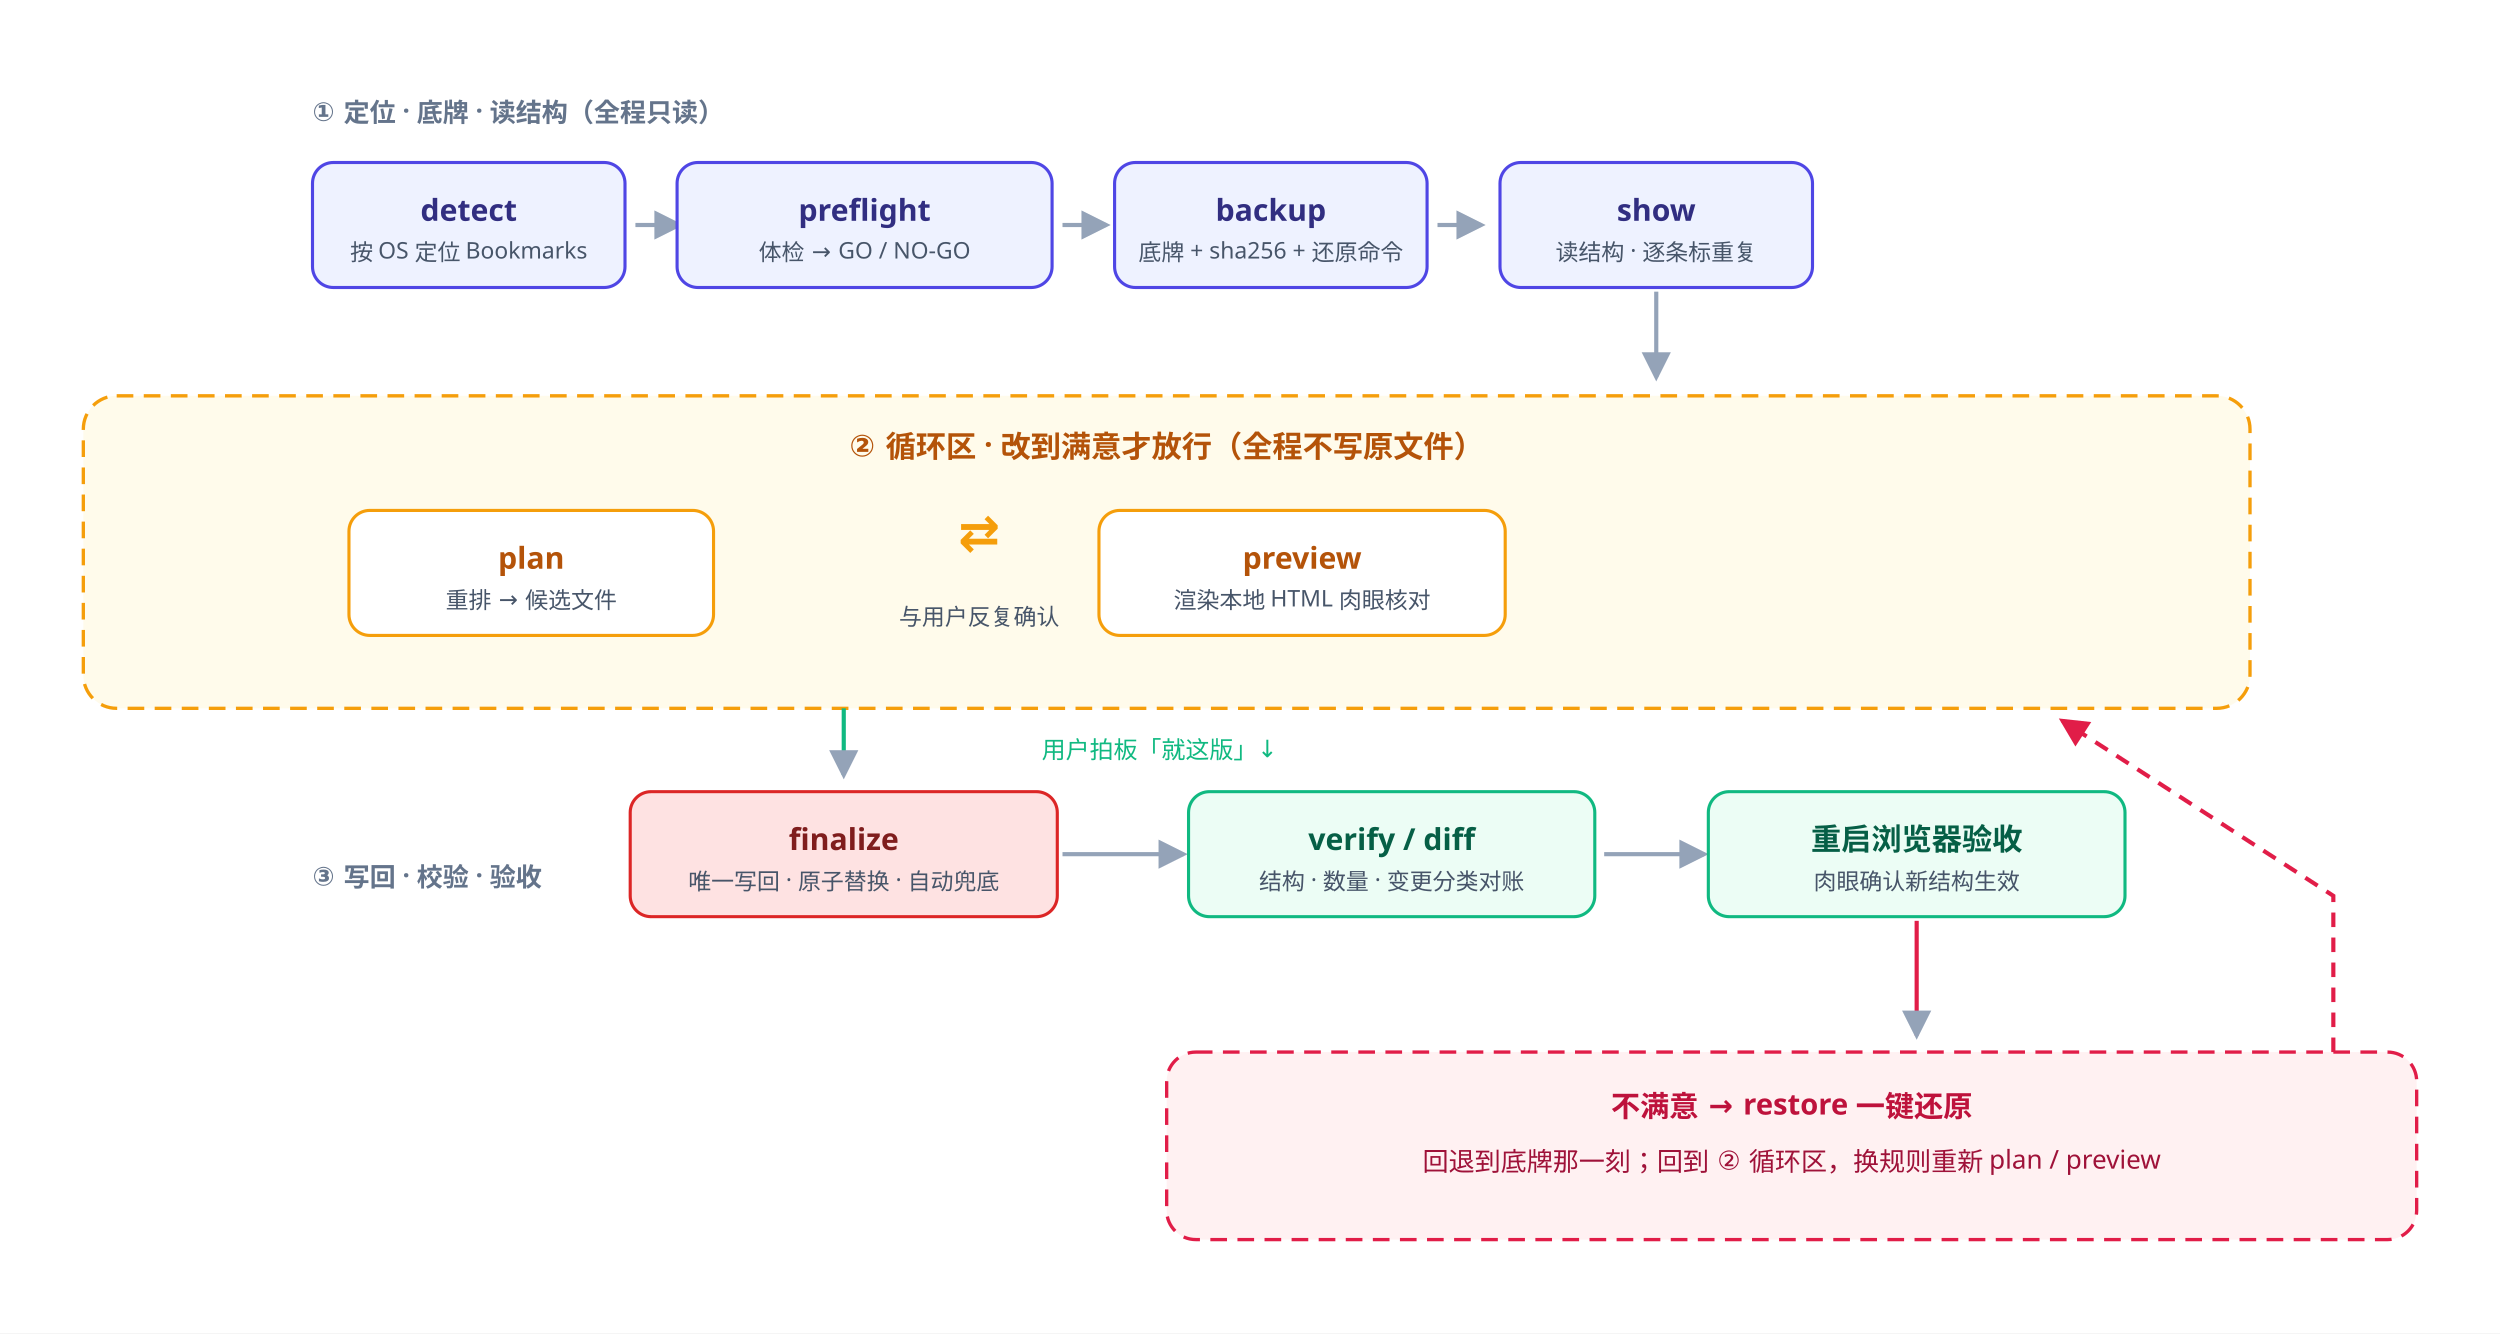
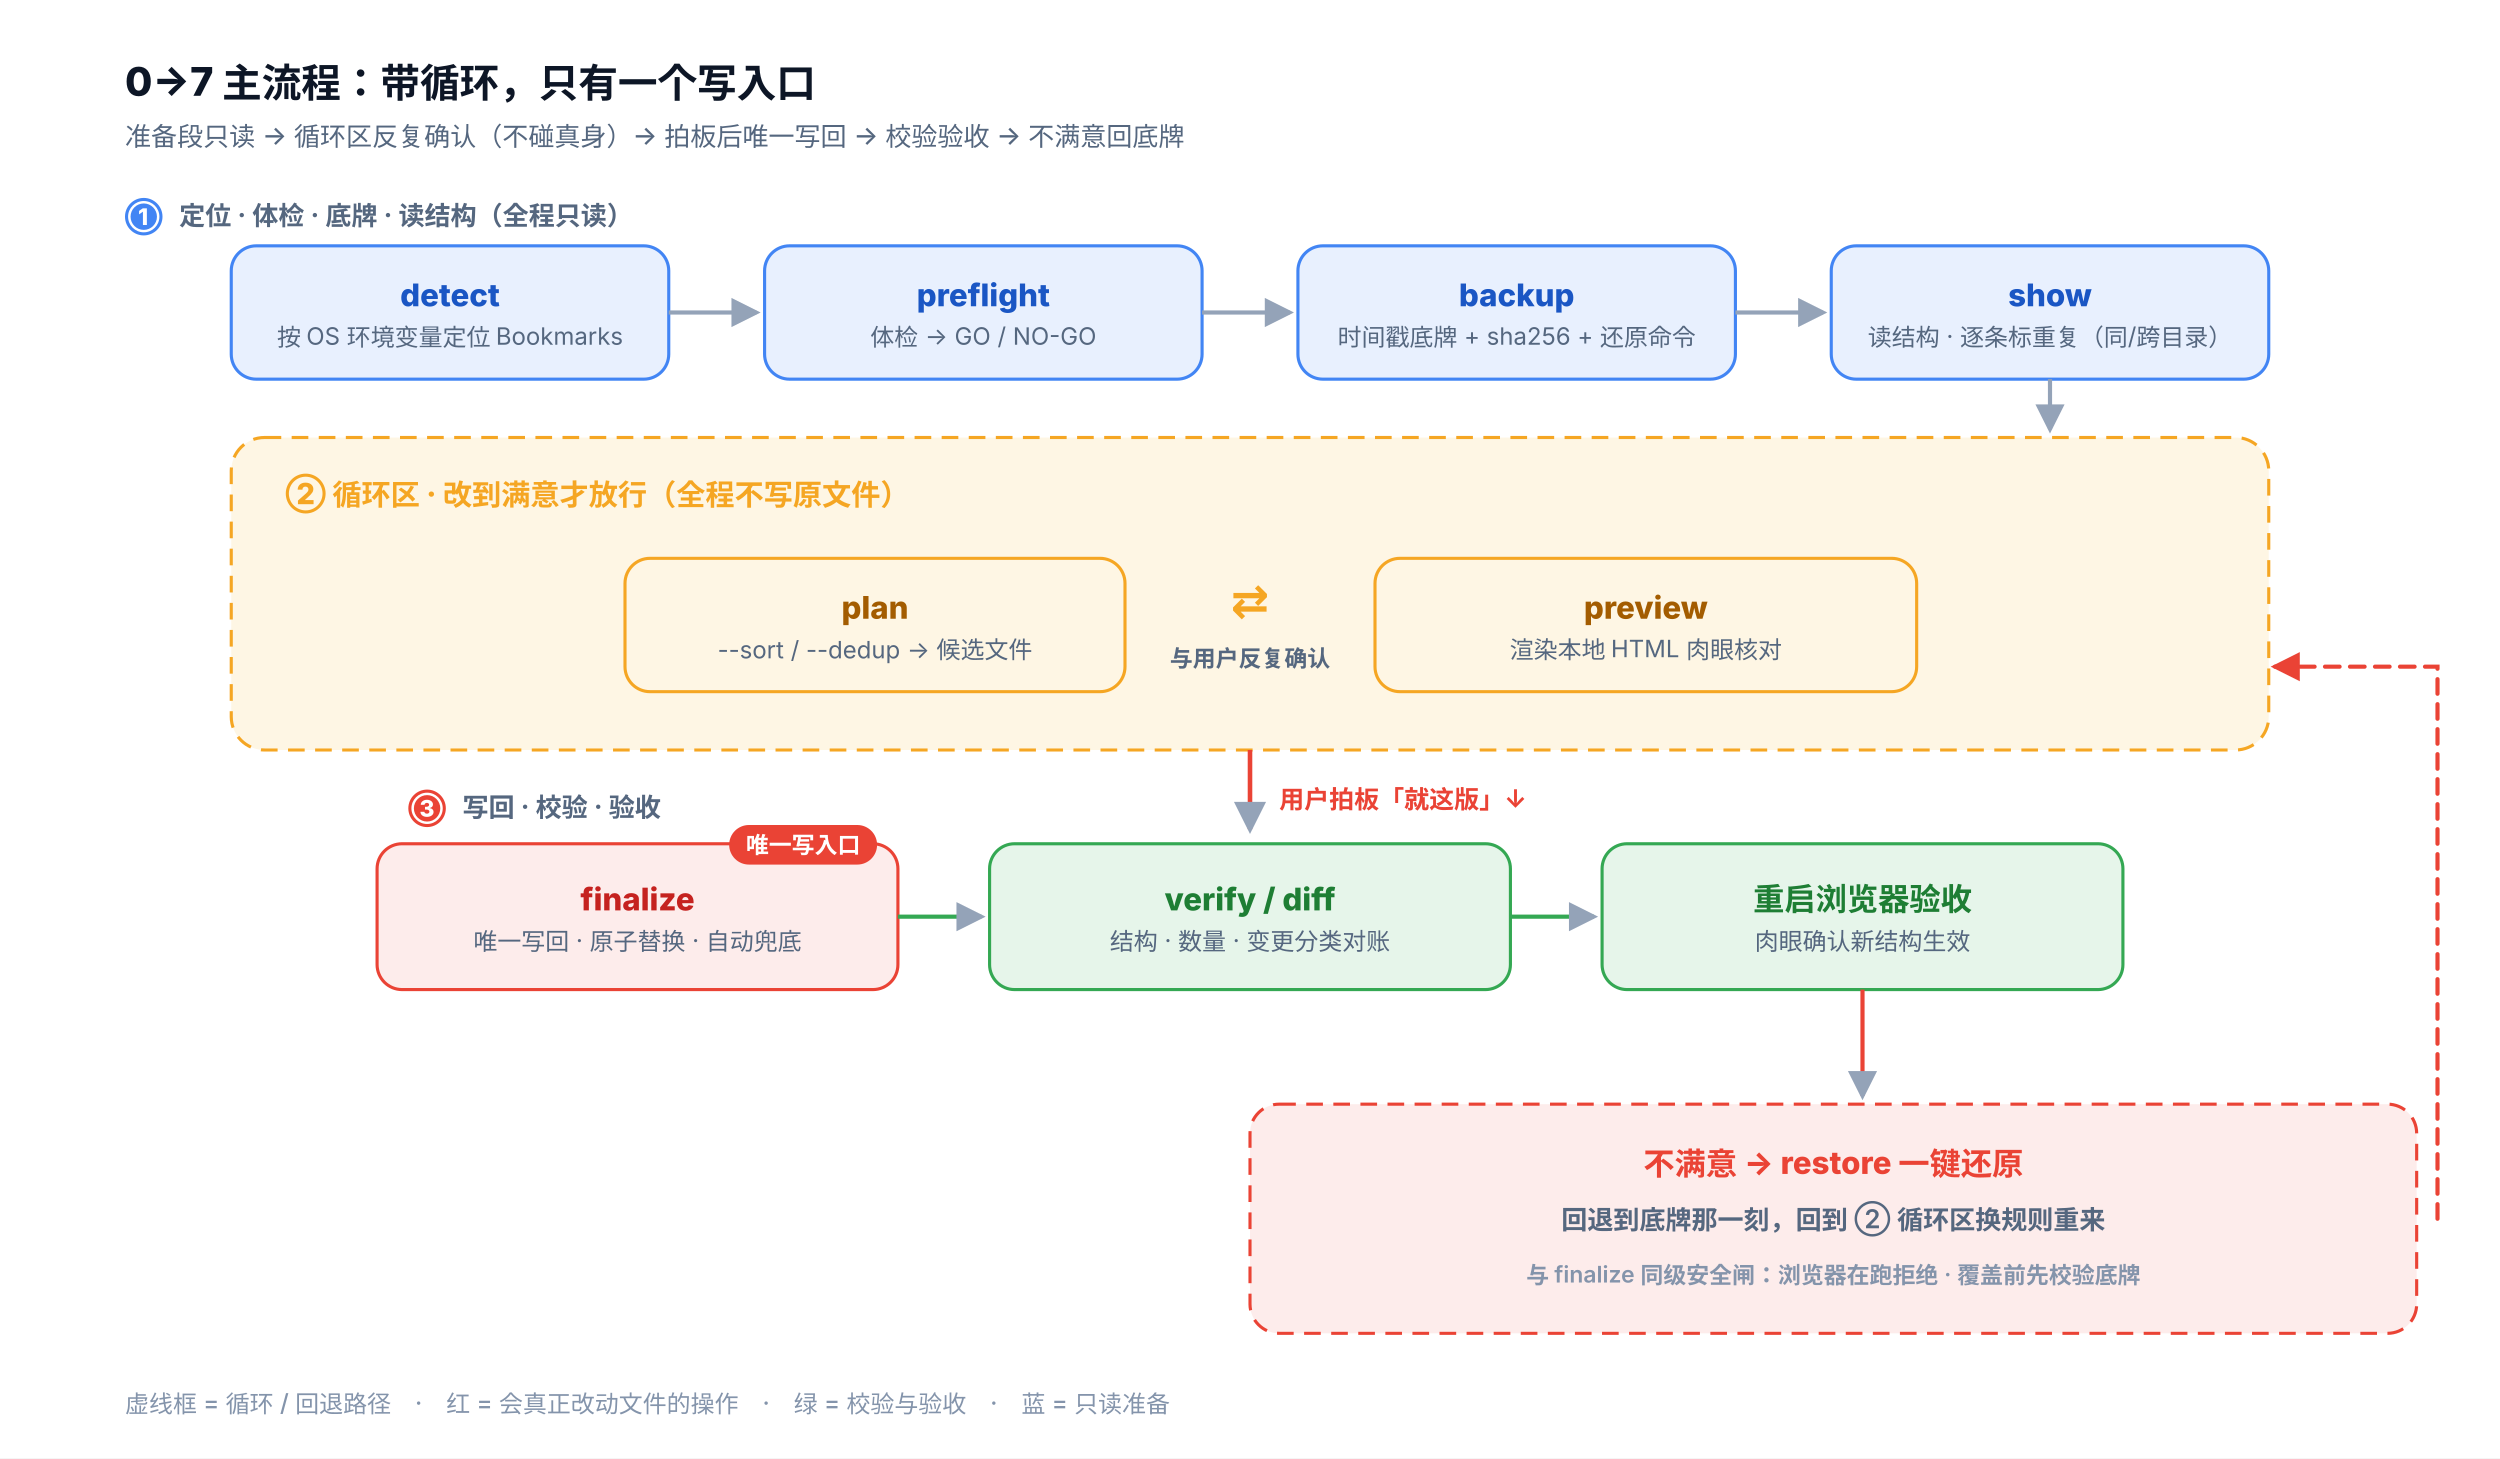
- <svg xmlns="http://www.w3.org/2000/svg" width="1200" height="640" viewBox="0 0 1200 640" font-family="'Segoe UI', 'PingFang SC', 'Microsoft YaHei', system-ui, sans-serif">
+ <svg xmlns="http://www.w3.org/2000/svg" width="1200" height="700" viewBox="0 0 1200 700" font-family="'Inter', 'Segoe UI', 'PingFang SC', 'Microsoft YaHei', system-ui, sans-serif">
+   <style>
+     text { font-family: 'Inter', 'Segoe UI', 'PingFang SC', 'Microsoft YaHei', system-ui, sans-serif; }
+     .mono { font-family: 'JetBrains Mono', 'SFMono-Regular', Consolas, 'Microsoft YaHei Mono', monospace; }
+     @media (prefers-color-scheme: dark) {
+     .f-bg { fill: #0a0f1a; }
+     .f-panel { fill: #0f1728; }
+     .f-panel2 { fill: #141f33; }
+     .f-blue-bg { fill: #16294a; }
+     .f-green-bg { fill: #123021; }
+     .f-yellow-bg { fill: #33280f; }
+     .f-red-bg { fill: #36161a; }
+     .f-purple-bg { fill: #241a44; }
+     .f-gray-bg { fill: #172032; }
+     .f-dim { fill: #7c8ea8; }
+     .f-dim2 { fill: #63748d; }
+     .t-tx { fill: #e9eefb; }
+     .t-dim { fill: #93a5c2; }
+     .t-dim2 { fill: #6e809d; }
+     .t-blue { fill: #8ab4ff; }
+     .t-green { fill: #6ee79b; }
+     .t-yellow { fill: #fbd25c; }
+     .t-red { fill: #ff8a80; }
+     .t-purple { fill: #b9a5ff; }
+     .s-bd { stroke: #2a3a58; }
+     .s-blue { stroke: #5b9bff; }
+     .s-green { stroke: #4ade80; }
+     .s-yellow { stroke: #fbc531; }
+     .s-red { stroke: #ff6b5e; }
+     .s-purple { stroke: #a78bfa; }
+     .s-dim { stroke: #7c8ea8; }
+     .s-dim2 { stroke: #5b6c85; }
+     }
+   </style>
  <defs>
    <marker id="arw" viewBox="0 0 10 10" refX="8.5" refY="5" markerWidth="7" markerHeight="7" orient="auto-start-reverse">
-       <path d="M0,0 L10,5 L0,10 z" fill="#94a3b8" />
+       <path d="M0,0 L10,5 L0,10 z" class="f-dim" fill="#94a3b8" />
+     </marker>
+     <marker id="arw-blue" viewBox="0 0 10 10" refX="8.5" refY="5" markerWidth="7" markerHeight="7" orient="auto-start-reverse">
+       <path d="M0,0 L10,5 L0,10 z" class="f-dim" fill="#4285f4" />
+     </marker>
+     <marker id="arw-green" viewBox="0 0 10 10" refX="8.5" refY="5" markerWidth="7" markerHeight="7" orient="auto-start-reverse">
+       <path d="M0,0 L10,5 L0,10 z" class="f-dim" fill="#34a853" />
    </marker>
    <marker id="arw-red" viewBox="0 0 10 10" refX="8.5" refY="5" markerWidth="7" markerHeight="7" orient="auto-start-reverse">
-       <path d="M0,0 L10,5 L0,10 z" fill="#e11d48" />
+       <path d="M0,0 L10,5 L0,10 z" class="f-dim" fill="#ea4335" />
+     </marker>
+     <marker id="arw-yellow" viewBox="0 0 10 10" refX="8.5" refY="5" markerWidth="7" markerHeight="7" orient="auto-start-reverse">
+       <path d="M0,0 L10,5 L0,10 z" class="f-dim" fill="#f5a623" />
    </marker>
  </defs>
-   <rect x="0" y="0" width="1200" height="640" fill="#ffffff" />
-   <text x="150" y="58" font-size="12.5" font-weight="600" fill="#64748b">① 定位 · 底牌 · 读结构（全程只读）</text>
-   <g>
-     <rect x="150.0" y="78" width="150" height="60" rx="10" fill="#eef2ff" stroke="#4f46e5" stroke-width="1.5" />
-     <text x="225" y="106" text-anchor="middle" font-size="14.5" font-weight="700" fill="#312e81">detect</text>
-     <text x="225" y="125" text-anchor="middle" font-size="11" fill="#475569">按 OS 定位 Bookmarks</text>
-   </g>
-   <line x1="305" y1="108" x2="326" y2="108" stroke="#94a3b8" stroke-width="2" marker-end="url(#arw)" />
-   <g>
-     <rect x="325.0" y="78" width="180" height="60" rx="10" fill="#eef2ff" stroke="#4f46e5" stroke-width="1.5" />
-     <text x="415" y="106" text-anchor="middle" font-size="14.5" font-weight="700" fill="#312e81">preflight</text>
-     <text x="415" y="125" text-anchor="middle" font-size="11" fill="#475569">体检 → GO / NO-GO</text>
-   </g>
-   <line x1="510" y1="108" x2="531" y2="108" stroke="#94a3b8" stroke-width="2" marker-end="url(#arw)" />
-   <g>
-     <rect x="535.0" y="78" width="150" height="60" rx="10" fill="#eef2ff" stroke="#4f46e5" stroke-width="1.5" />
-     <text x="610" y="106" text-anchor="middle" font-size="14.5" font-weight="700" fill="#312e81">backup</text>
-     <text x="610" y="125" text-anchor="middle" font-size="11" fill="#475569">底牌 + sha256 + 还原命令</text>
-   </g>
-   <line x1="690" y1="108" x2="711" y2="108" stroke="#94a3b8" stroke-width="2" marker-end="url(#arw)" />
-   <g>
-     <rect x="720.0" y="78" width="150" height="60" rx="10" fill="#eef2ff" stroke="#4f46e5" stroke-width="1.5" />
-     <text x="795" y="106" text-anchor="middle" font-size="14.5" font-weight="700" fill="#312e81">show</text>
-     <text x="795" y="125" text-anchor="middle" font-size="11" fill="#475569">读结构 · 逐条标重复</text>
-   </g>
-   <line x1="795" y1="140" x2="795" y2="181" stroke="#94a3b8" stroke-width="2" marker-end="url(#arw)" />
-   <rect x="40" y="190" width="1040" height="150" rx="16" fill="#fffbeb" stroke="#f59e0b" stroke-width="1.6" stroke-dasharray="8 5" />
-   <text x="560" y="219" text-anchor="middle" font-size="14.5" font-weight="700" fill="#b45309">② 循环区 · 改到满意才放行（全程不写原文件）</text>
-   <g>
-     <rect x="167.5" y="245" width="175" height="60" rx="10" fill="#ffffff" stroke="#f59e0b" stroke-width="1.5" />
-     <text x="255" y="273" text-anchor="middle" font-size="14.5" font-weight="700" fill="#b45309">plan</text>
-     <text x="255" y="292" text-anchor="middle" font-size="11" fill="#475569">重排 → 候选文件</text>
-   </g>
-   <g>
-     <rect x="527.5" y="245" width="195" height="60" rx="10" fill="#ffffff" stroke="#f59e0b" stroke-width="1.5" />
-     <text x="625" y="273" text-anchor="middle" font-size="14.5" font-weight="700" fill="#b45309">preview</text>
-     <text x="625" y="292" text-anchor="middle" font-size="11" fill="#475569">渲染本地 HTML 肉眼核对</text>
-   </g>
-   <text x="470" y="264" text-anchor="middle" font-size="24" font-weight="700" fill="#f59e0b">⇄</text>
-   <text x="470" y="300" text-anchor="middle" font-size="11" fill="#475569">与用户反复确认</text>
-   <line x1="405" y1="340" x2="405" y2="372" stroke="#10b981" stroke-width="2" marker-end="url(#arw)" />
-   <text x="500" y="364" font-size="11.5" fill="#10b981">用户拍板「就这版」↓</text>
-   <text x="150" y="425" font-size="12.5" font-weight="600" fill="#64748b">③ 写回 · 校验 · 验收</text>
-   <g>
-     <rect x="302.5" y="380" width="205" height="60" rx="10" fill="#fee2e2" stroke="#dc2626" stroke-width="1.5" />
-     <text x="405" y="408" text-anchor="middle" font-size="14.5" font-weight="700" fill="#7f1d1d">finalize</text>
-     <text x="405" y="427" text-anchor="middle" font-size="11" fill="#475569">唯一写回 · 原子替换 · 自动兜底</text>
-   </g>
-   <line x1="510" y1="410" x2="568" y2="410" stroke="#94a3b8" stroke-width="2" marker-end="url(#arw)" />
-   <g>
-     <rect x="570.5" y="380" width="195" height="60" rx="10" fill="#ecfdf5" stroke="#10b981" stroke-width="1.5" />
-     <text x="668" y="408" text-anchor="middle" font-size="14.5" font-weight="700" fill="#065f46">verify / diff</text>
-     <text x="668" y="427" text-anchor="middle" font-size="11" fill="#475569">结构 · 数量 · 变更分类对账</text>
-   </g>
-   <line x1="770" y1="410" x2="818" y2="410" stroke="#94a3b8" stroke-width="2" marker-end="url(#arw)" />
-   <g>
-     <rect x="820.0" y="380" width="200" height="60" rx="10" fill="#ecfdf5" stroke="#10b981" stroke-width="1.5" />
-     <text x="920" y="408" text-anchor="middle" font-size="14.5" font-weight="700" fill="#065f46">重启浏览器验收</text>
-     <text x="920" y="427" text-anchor="middle" font-size="11" fill="#475569">肉眼确认新结构生效</text>
-   </g>
-   <line x1="920" y1="442" x2="920" y2="497" stroke="#e11d48" stroke-width="2" marker-end="url(#arw)" />
-   <rect x="560" y="505" width="600" height="90" rx="14" fill="#fff1f2" stroke="#e11d48" stroke-width="1.6" stroke-dasharray="8 5" />
-   <text x="860" y="536" text-anchor="middle" font-size="14" font-weight="700" fill="#be123c">不满意 → restore 一键还原</text>
-   <text x="860" y="562" text-anchor="middle" font-size="12.5" fill="#9f1239">回退到底牌那一刻；回到 ② 循环区，换规则重新 plan / preview</text>
-   <polyline points="1120,505 1120,430 990,346" fill="none" stroke="#e11d48" stroke-width="2" stroke-dasharray="7 5" marker-end="url(#arw-red)" />
+   <rect x="0" y="0" width="1200" height="700" rx="0" class="f-bg" fill="#ffffff" />
+   <text x="60" y="46" text-anchor="start" font-size="19" font-weight="800" class="t-tx" fill="#0d1626">0→7 主流程：带循环，只有一个写入口</text>
+   <text x="60" y="70" text-anchor="start" font-size="12.5" font-weight="500" class="t-dim" fill="#55677f">准备段只读 → 循环区反复确认（不碰真身）→ 拍板后唯一写回 → 校验验收 → 不满意回底牌</text>
+   <circle cx="69" cy="104" r="9" fill="#4285f4" />
+   <text x="69" y="108" text-anchor="middle" font-size="11" font-weight="800" fill="#ffffff">①</text>
+   <text x="86" y="108" font-size="12.5" font-weight="700" class="t-dim" fill="#55677f">定位 · 体检 · 底牌 · 读结构（全程只读）</text>
+   <rect x="111.0" y="118.0" width="210" height="64" rx="12" class="f-blue-bg s-blue" fill="#e8f0fe" stroke="#4285f4" stroke-width="1.5" />
+   <text x="216.0" y="147" text-anchor="middle" font-size="15" font-weight="800" class="t-blue" fill="#1a56c4" font-family="'JetBrains Mono', 'SFMono-Regular', Consolas, 'Microsoft YaHei Mono', monospace">detect</text>
+   <text x="216.0" y="166" text-anchor="middle" font-size="11.5" class="t-dim" fill="#55677f">按 OS 环境变量定位 Bookmarks</text>
+   <line x1="321.0" y1="150" x2="363.0" y2="150" class="s-dim" stroke="#94a3b8" stroke-width="2" marker-end="url(#arw)" />
+   <rect x="367.0" y="118.0" width="210" height="64" rx="12" class="f-blue-bg s-blue" fill="#e8f0fe" stroke="#4285f4" stroke-width="1.5" />
+   <text x="472.0" y="147" text-anchor="middle" font-size="15" font-weight="800" class="t-blue" fill="#1a56c4" font-family="'JetBrains Mono', 'SFMono-Regular', Consolas, 'Microsoft YaHei Mono', monospace">preflight</text>
+   <text x="472.0" y="166" text-anchor="middle" font-size="11.5" class="t-dim" fill="#55677f">体检 → GO / NO-GO</text>
+   <line x1="577.0" y1="150" x2="619.0" y2="150" class="s-dim" stroke="#94a3b8" stroke-width="2" marker-end="url(#arw)" />
+   <rect x="623.0" y="118.0" width="210" height="64" rx="12" class="f-blue-bg s-blue" fill="#e8f0fe" stroke="#4285f4" stroke-width="1.5" />
+   <text x="728.0" y="147" text-anchor="middle" font-size="15" font-weight="800" class="t-blue" fill="#1a56c4" font-family="'JetBrains Mono', 'SFMono-Regular', Consolas, 'Microsoft YaHei Mono', monospace">backup</text>
+   <text x="728.0" y="166" text-anchor="middle" font-size="11.5" class="t-dim" fill="#55677f">时间戳底牌 + sha256 + 还原命令</text>
+   <line x1="833.0" y1="150" x2="875.0" y2="150" class="s-dim" stroke="#94a3b8" stroke-width="2" marker-end="url(#arw)" />
+   <rect x="879.0" y="118.0" width="210" height="64" rx="12" class="f-blue-bg s-blue" fill="#e8f0fe" stroke="#4285f4" stroke-width="1.5" />
+   <text x="984.0" y="147" text-anchor="middle" font-size="15" font-weight="800" class="t-blue" fill="#1a56c4" font-family="'JetBrains Mono', 'SFMono-Regular', Consolas, 'Microsoft YaHei Mono', monospace">show</text>
+   <text x="984.0" y="166" text-anchor="middle" font-size="11.5" class="t-dim" fill="#55677f">读结构 · 逐条标重复（同/跨目录）</text>
+   <line x1="984.0" y1="182" x2="984.0" y2="206" class="s-dim" stroke="#94a3b8" stroke-width="2" marker-end="url(#arw)" />
+   <rect x="111" y="210" width="978" height="150" rx="16" class="f-yellow-bg s-yellow" fill="#fef6e4" stroke="#f5a623" stroke-width="1.5" stroke-dasharray="8 5" />
+   <text x="137" y="242" text-anchor="start" font-size="14" font-weight="800" class="t-yellow" fill="#f5a623">② 循环区 · 改到满意才放行（全程不写原文件）</text>
+   <rect x="300.0" y="268.0" width="240" height="64" rx="12" class="f-yellow-bg s-yellow" fill="#fef6e4" stroke="#f5a623" stroke-width="1.5" />
+   <text x="420" y="297" text-anchor="middle" font-size="15" font-weight="800" class="t-yellow" fill="#a35c00" font-family="'JetBrains Mono', 'SFMono-Regular', Consolas, 'Microsoft YaHei Mono', monospace">plan</text>
+   <text x="420" y="316" text-anchor="middle" font-size="11.5" class="t-dim" fill="#55677f">--sort / --dedup → 候选文件</text>
+   <rect x="660.0" y="268.0" width="260" height="64" rx="12" class="f-yellow-bg s-yellow" fill="#fef6e4" stroke="#f5a623" stroke-width="1.5" />
+   <text x="790" y="297" text-anchor="middle" font-size="15" font-weight="800" class="t-yellow" fill="#a35c00" font-family="'JetBrains Mono', 'SFMono-Regular', Consolas, 'Microsoft YaHei Mono', monospace">preview</text>
+   <text x="790" y="316" text-anchor="middle" font-size="11.5" class="t-dim" fill="#55677f">渲染本地 HTML 肉眼核对</text>
+   <text x="600" y="296" text-anchor="middle" font-size="22" font-weight="800" class="t-yellow" fill="#f5a623">⇄</text>
+   <text x="600" y="320" text-anchor="middle" font-size="11" font-weight="600" class="t-dim" fill="#55677f">与用户反复确认</text>
+   <line x1="600" y1="360" x2="600" y2="398" class="s-red" stroke="#ea4335" stroke-width="2.2" marker-end="url(#arw)" />
+   <text x="614" y="388" text-anchor="start" font-size="12" font-weight="700" class="t-red" fill="#ea4335">用户拍板「就这版」↓</text>
+   <circle cx="205" cy="388" r="9" fill="#ea4335" />
+   <text x="205" y="392" text-anchor="middle" font-size="11" font-weight="800" fill="#ffffff">③</text>
+   <text x="222" y="392" font-size="12.5" font-weight="700" class="t-dim" fill="#55677f">写回 · 校验 · 验收</text>
+   <rect x="181.0" y="405.0" width="250" height="70" rx="12" class="f-red-bg s-red" fill="#fdeceb" stroke="#ea4335" stroke-width="1.5" />
+   <text x="306.0" y="437" text-anchor="middle" font-size="15" font-weight="800" class="t-red" fill="#c5221f" font-family="'JetBrains Mono', 'SFMono-Regular', Consolas, 'Microsoft YaHei Mono', monospace">finalize</text>
+   <text x="306.0" y="456" text-anchor="middle" font-size="11.5" class="t-dim" fill="#55677f">唯一写回 · 原子替换 · 自动兜底</text>
+   <rect x="350.0" y="396.0" width="71" height="19" rx="9.5" fill="#ea4335" stroke="none" />
+   <text x="385.5" y="409.5" text-anchor="middle" font-size="11" font-weight="800" fill="#ffffff">唯一写入口</text>
+   <line x1="431.0" y1="440" x2="471.0" y2="440" class="s-green" stroke="#34a853" stroke-width="2" marker-end="url(#arw)" />
+   <rect x="475.0" y="405.0" width="250" height="70" rx="12" class="f-green-bg s-green" fill="#e6f5ea" stroke="#34a853" stroke-width="1.5" />
+   <text x="600.0" y="437" text-anchor="middle" font-size="15" font-weight="800" class="t-green" fill="#1e7e34" font-family="'JetBrains Mono', 'SFMono-Regular', Consolas, 'Microsoft YaHei Mono', monospace">verify / diff</text>
+   <text x="600.0" y="456" text-anchor="middle" font-size="11.5" class="t-dim" fill="#55677f">结构 · 数量 · 变更分类对账</text>
+   <line x1="725.0" y1="440" x2="765.0" y2="440" class="s-green" stroke="#34a853" stroke-width="2" marker-end="url(#arw)" />
+   <rect x="769.0" y="405.0" width="250" height="70" rx="12" class="f-green-bg s-green" fill="#e6f5ea" stroke="#34a853" stroke-width="1.5" />
+   <text x="894.0" y="437" text-anchor="middle" font-size="15" font-weight="800" class="t-green" fill="#1e7e34" font-family="'JetBrains Mono', 'SFMono-Regular', Consolas, 'Microsoft YaHei Mono', monospace">重启浏览器验收</text>
+   <text x="894.0" y="456" text-anchor="middle" font-size="11.5" class="t-dim" fill="#55677f">肉眼确认新结构生效</text>
+   <line x1="894.0" y1="475" x2="894.0" y2="526" class="s-red" stroke="#ea4335" stroke-width="2" marker-end="url(#arw)" />
+   <rect x="600" y="530" width="560" height="110" rx="14" class="f-red-bg s-red" fill="#fdeceb" stroke="#ea4335" stroke-width="1.5" stroke-dasharray="8 5" />
+   <text x="880.0" y="564" text-anchor="middle" font-size="15" font-weight="800" class="t-red" fill="#ea4335">不满意 → restore 一键还原</text>
+   <text x="880.0" y="590" text-anchor="middle" font-size="12.5" font-weight="600" class="t-dim" fill="#55677f">回退到底牌那一刻，回到 ② 循环区换规则重来</text>
+   <text x="880.0" y="616" text-anchor="middle" font-size="11" font-weight="600" class="t-dim2" fill="#8494ab">与 finalize 同级安全闸：浏览器在跑拒绝 · 覆盖前先校验底牌</text>
+   <path d="M1170,585 L1170,320 L1092,320" fill="none" class="s-red" stroke="#ea4335" stroke-width="2" stroke-linecap="round" stroke-dasharray="7 5" marker-end="url(#arw-red)" />
+   <text x="60" y="678" text-anchor="start" font-size="11.5" font-weight="500" class="t-dim2" fill="#8494ab">虚线框 = 循环 / 回退路径　·　红 = 会真正改动文件的操作　·　绿 = 校验与验收　·　蓝 = 只读准备</text>
</svg>
